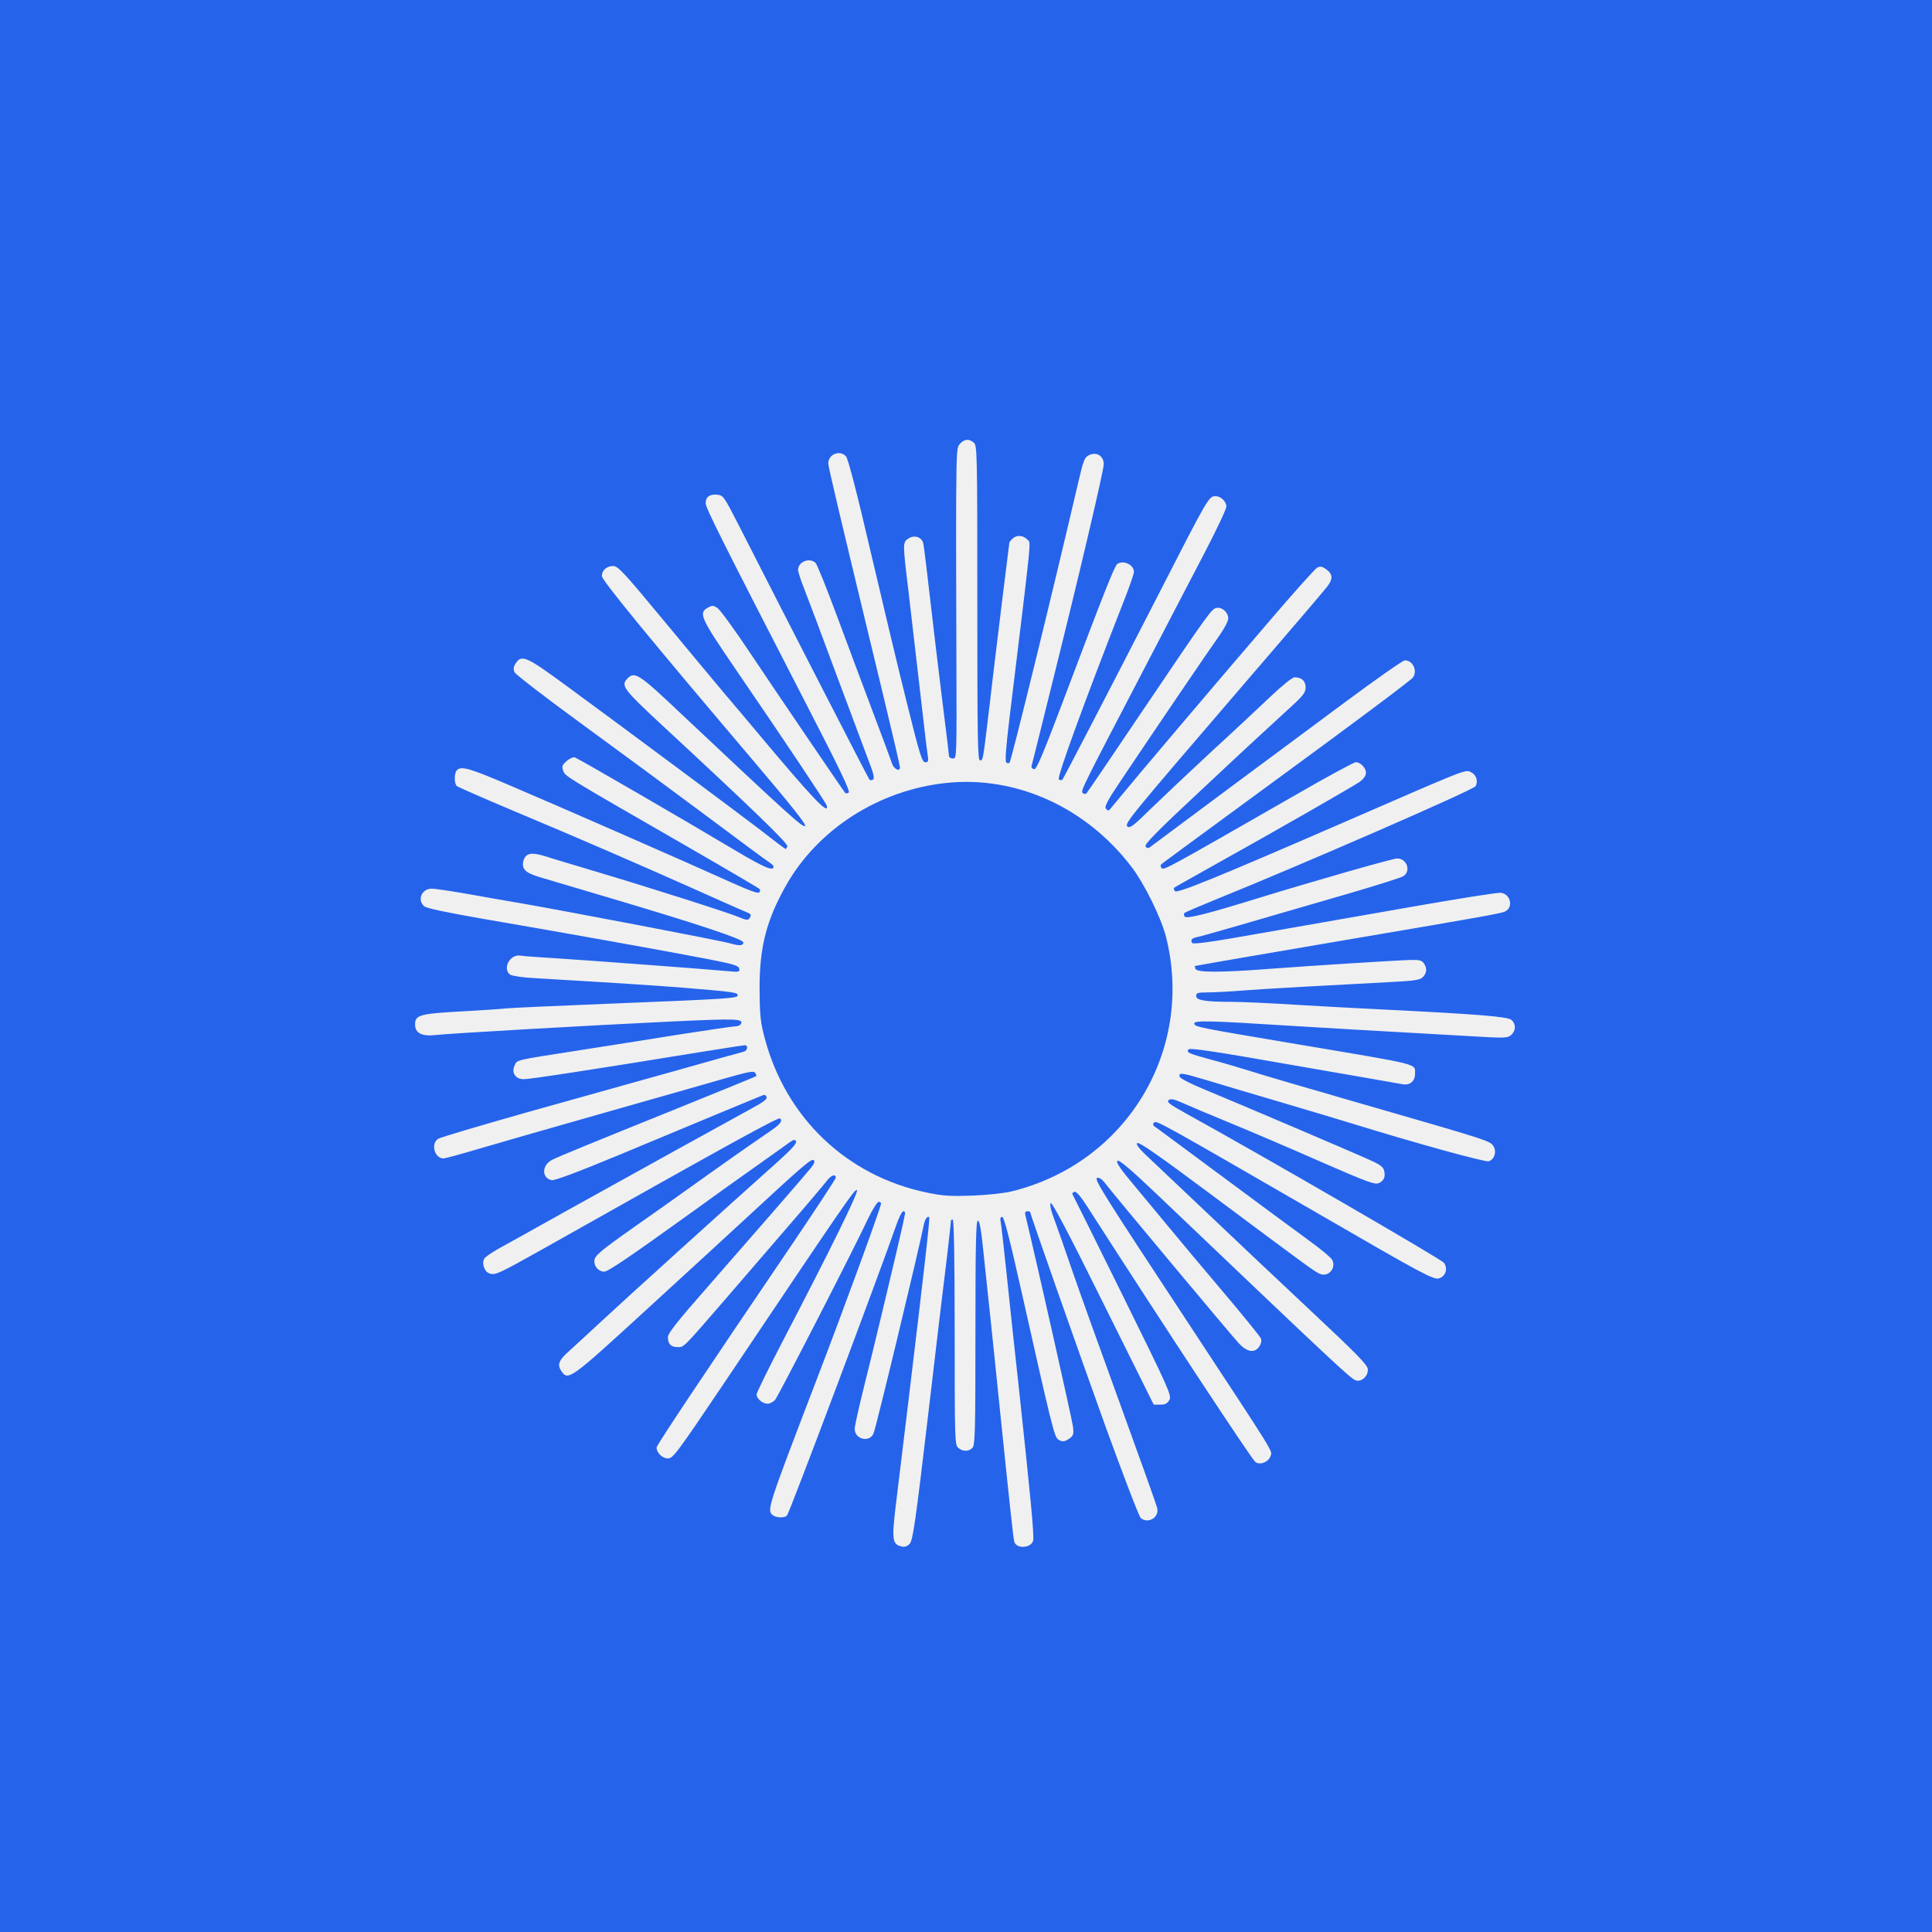
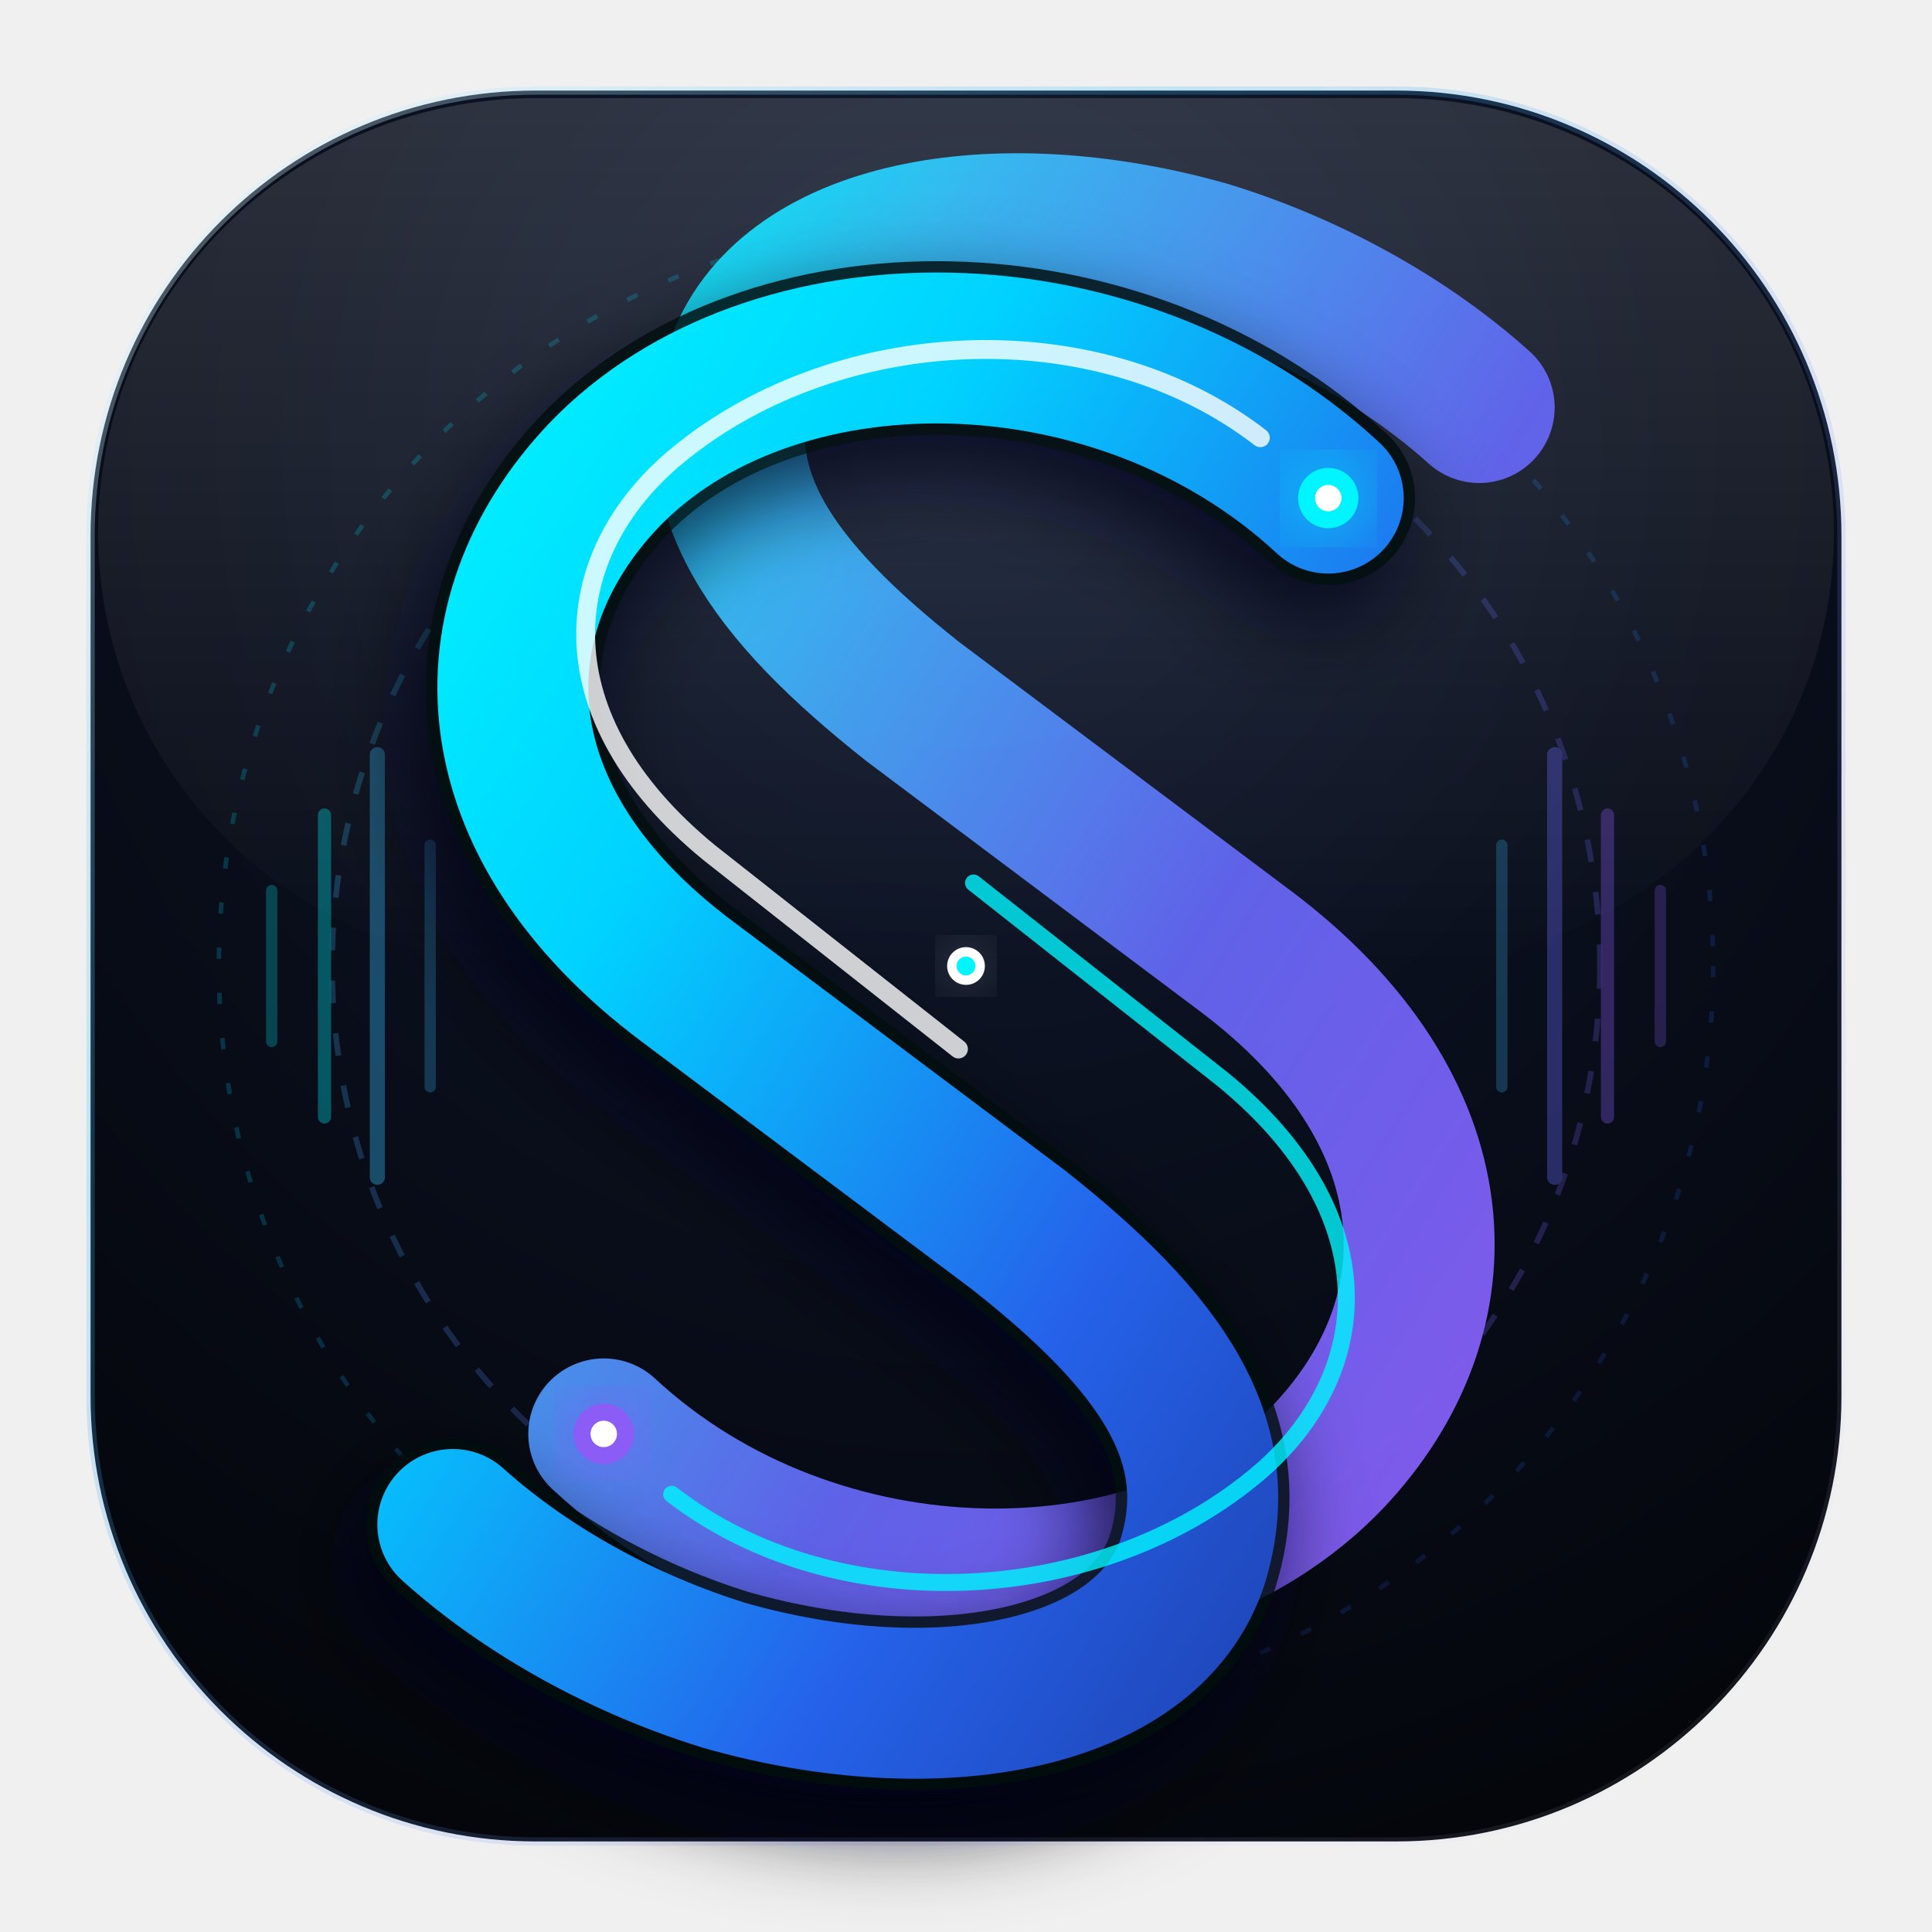
- <svg xmlns="http://www.w3.org/2000/svg" version="1.0" width="1024pt" height="1024pt" viewBox="0 0 1024 1024" preserveAspectRatio="xMidYMid meet">
-   <g transform="translate(0,1024) scale(0.1,-0.1)" fill="#2563EB" stroke="none">
-     <path d="M0 5120 l0 -5120 5120 0 5120 0 0 5120 0 5120 -5120 0 -5120 0 0 -5120z m5162 2773 c17 -15 18 -55 18 -850 0 -718 2 -833 14 -833 17 0 15 -7 52 300 13 118 43 358 64 534 22 175 40 320 40 321 0 2 7 11 16 19 21 22 57 20 79 -4 20 -22 28 61 -95 -950 -19 -159 -24 -227 -16 -232 6 -4 14 -4 17 0 9 10 226 893 362 1477 30 129 35 141 60 153 39 19 77 -5 77 -48 0 -36 -135 -608 -276 -1173 -57 -230 -105 -423 -107 -429 -1 -7 5 -13 14 -15 12 -3 45 74 149 349 223 592 278 730 292 739 34 22 88 -5 88 -42 0 -11 -25 -83 -56 -161 -209 -534 -354 -932 -342 -939 7 -5 16 -5 19 -1 7 8 239 455 507 977 268 524 269 525 305 525 28 0 57 -28 57 -55 0 -13 -52 -123 -116 -246 -64 -123 -199 -381 -299 -574 -356 -683 -358 -686 -346 -698 7 -7 14 -7 20 -1 5 5 130 189 278 409 376 557 385 569 412 573 29 5 61 -24 61 -56 0 -13 -20 -52 -44 -86 -49 -68 -380 -556 -523 -770 -74 -110 -91 -142 -81 -153 6 -8 14 -10 18 -6 4 4 30 37 59 71 68 84 495 588 788 929 128 150 242 277 254 284 18 9 26 7 48 -8 36 -27 37 -52 4 -94 -15 -20 -216 -255 -446 -522 -604 -703 -629 -733 -611 -748 13 -10 33 5 122 93 59 57 202 192 317 299 116 106 259 240 318 296 63 60 117 103 128 103 38 0 59 -19 59 -53 0 -29 -12 -44 -97 -121 -54 -49 -248 -228 -430 -399 -263 -245 -330 -313 -321 -324 6 -8 15 -10 22 -4 19 15 708 527 1028 764 168 125 314 227 324 227 43 0 69 -57 42 -92 -13 -16 -323 -248 -728 -544 -507 -372 -596 -437 -605 -445 -5 -6 -5 -13 2 -20 12 -12 20 -8 700 382 171 99 319 179 329 179 25 0 54 -30 54 -56 0 -14 -12 -32 -32 -47 -32 -23 -447 -261 -808 -462 -96 -54 -177 -99 -178 -101 -2 -1 0 -9 5 -17 9 -15 216 69 913 372 637 277 625 273 655 259 29 -13 41 -47 26 -75 -9 -19 -947 -427 -1376 -600 -88 -36 -163 -68 -167 -72 -4 -3 -4 -12 1 -19 8 -14 120 14 391 98 282 87 712 210 735 210 52 0 75 -67 33 -94 -13 -8 -140 -48 -283 -90 -594 -173 -772 -224 -802 -231 -37 -7 -45 -16 -34 -33 5 -8 103 5 371 53 201 35 561 98 800 140 239 42 448 75 464 73 51 -5 69 -75 25 -98 -19 -11 -98 -25 -834 -150 -359 -61 -778 -133 -812 -140 -1 0 0 -7 3 -15 8 -20 133 -20 394 0 226 17 669 45 748 47 43 1 58 -2 68 -17 19 -26 17 -52 -5 -74 -15 -15 -41 -19 -152 -25 -344 -18 -686 -37 -803 -46 -72 -6 -156 -10 -188 -10 -50 0 -58 -3 -58 -19 0 -23 50 -31 189 -31 53 0 201 -7 331 -15 129 -8 336 -19 460 -25 519 -26 671 -38 691 -56 25 -22 24 -56 -1 -79 -20 -18 -31 -18 -233 -6 -571 32 -740 42 -952 55 -407 26 -495 28 -495 12 0 -19 14 -21 548 -111 659 -111 622 -101 622 -156 0 -39 -26 -62 -64 -56 -17 3 -278 49 -580 101 -425 75 -551 93 -557 84 -11 -17 -1 -21 115 -53 54 -14 149 -42 210 -61 61 -20 329 -98 596 -175 673 -194 677 -196 695 -223 19 -29 6 -71 -24 -81 -19 -6 -395 98 -741 205 -69 21 -242 73 -385 115 -143 42 -311 92 -373 111 -128 38 -145 41 -140 18 2 -9 55 -37 138 -71 165 -68 780 -330 872 -372 52 -23 69 -36 74 -55 8 -34 0 -54 -29 -67 -20 -9 -63 7 -308 114 -156 69 -372 161 -479 205 -107 44 -221 92 -254 107 -46 20 -61 23 -72 14 -12 -10 6 -23 98 -74 380 -209 1346 -768 1361 -788 23 -30 9 -74 -28 -83 -28 -7 -92 27 -625 336 -853 493 -871 503 -883 490 -9 -9 -7 -16 13 -28 13 -10 176 -129 361 -267 185 -137 386 -286 447 -330 61 -44 116 -90 122 -101 25 -45 -20 -96 -66 -75 -28 12 -68 42 -567 414 -287 214 -391 287 -400 278 -8 -8 15 -35 89 -103 54 -51 189 -179 299 -283 110 -105 343 -325 518 -489 268 -251 317 -302 317 -325 0 -36 -32 -65 -62 -58 -27 7 -97 73 -1054 985 -149 142 -205 188 -212 179 -7 -9 18 -45 92 -133 55 -66 141 -170 191 -230 49 -60 175 -210 280 -334 105 -124 194 -234 198 -244 5 -11 1 -28 -8 -42 -24 -37 -64 -31 -107 14 -32 33 -662 787 -715 856 -14 17 -28 26 -38 23 -17 -7 31 -83 488 -777 465 -707 441 -668 431 -698 -11 -32 -58 -50 -81 -30 -21 17 -464 689 -895 1360 -33 51 -55 75 -64 71 -8 -3 -12 -8 -10 -12 2 -3 122 -244 266 -536 247 -501 261 -531 248 -555 -11 -19 -22 -25 -48 -25 l-35 0 -268 539 c-181 366 -271 536 -278 529 -6 -6 0 -37 22 -94 17 -46 59 -167 94 -269 35 -102 149 -419 253 -705 104 -286 192 -532 195 -547 13 -49 -45 -86 -86 -55 -9 6 -92 224 -186 482 -150 417 -401 1131 -401 1141 0 2 -7 4 -15 4 -11 0 -14 -7 -10 -22 61 -253 248 -1085 252 -1119 5 -40 2 -48 -18 -63 -28 -19 -40 -20 -62 -4 -19 14 -37 88 -188 761 -67 299 -97 417 -107 417 -10 0 -12 -8 -8 -27 3 -16 17 -138 31 -273 14 -135 43 -407 65 -605 61 -565 82 -785 76 -810 -10 -41 -88 -46 -100 -7 -5 17 -20 154 -76 697 -16 160 -39 378 -50 485 -12 107 -28 268 -38 358 -12 116 -20 162 -29 162 -10 0 -13 -118 -13 -594 0 -527 -2 -596 -16 -610 -20 -21 -53 -20 -76 1 -17 15 -18 47 -18 609 0 384 -4 595 -10 599 -5 3 -10 0 -10 -7 0 -7 -9 -89 -20 -183 -12 -93 -57 -471 -100 -839 -69 -587 -82 -672 -99 -689 -14 -14 -26 -18 -45 -13 -47 12 -50 37 -27 227 12 96 41 341 66 544 80 666 115 969 110 973 -10 10 -23 -11 -30 -45 -19 -103 -251 -1068 -265 -1100 -21 -51 -100 -32 -100 24 0 13 20 104 44 201 53 208 201 831 211 882 4 19 9 43 11 53 3 10 0 17 -8 17 -7 0 -25 -35 -41 -83 -86 -247 -563 -1517 -576 -1530 -14 -14 -58 -12 -76 3 -31 26 -28 36 240 735 140 365 335 898 335 917 0 4 -6 8 -13 8 -7 0 -32 -39 -55 -87 -81 -173 -477 -943 -494 -963 -10 -11 -28 -20 -40 -20 -26 0 -58 27 -58 49 0 9 59 129 130 266 259 497 412 807 402 817 -10 10 -55 -56 -709 -1030 -246 -365 -266 -392 -293 -392 -29 0 -60 30 -60 58 0 12 248 384 725 1087 123 182 224 336 225 343 0 22 -26 13 -48 -17 -12 -16 -97 -117 -189 -223 -92 -107 -247 -287 -344 -399 -232 -268 -223 -259 -257 -259 -35 0 -52 16 -52 52 0 21 46 80 213 270 254 290 513 588 546 629 17 21 21 33 14 40 -11 11 -66 -37 -347 -297 -72 -67 -309 -284 -526 -483 -422 -387 -429 -392 -466 -336 -21 32 -12 56 40 102 23 21 103 94 177 163 120 112 666 606 935 846 72 65 99 96 93 105 -6 11 -13 9 -36 -7 -15 -11 -100 -72 -188 -134 -88 -62 -239 -170 -335 -240 -327 -235 -437 -310 -458 -310 -28 0 -52 26 -52 55 0 28 25 50 205 177 72 50 245 173 385 273 140 100 288 203 328 230 66 44 82 62 67 77 -9 8 -228 -112 -1254 -690 -239 -134 -258 -143 -288 -131 -26 9 -41 55 -26 78 5 9 39 32 74 52 35 19 206 114 379 211 354 197 831 460 962 532 64 34 86 51 81 62 -3 8 -11 13 -17 10 -6 -2 -105 -43 -221 -91 -115 -48 -361 -150 -545 -227 -225 -93 -342 -137 -357 -133 -54 13 -51 80 4 108 31 16 219 93 638 262 264 107 436 177 443 181 2 2 0 9 -5 17 -7 12 -32 8 -158 -28 -82 -24 -375 -107 -649 -185 -275 -78 -574 -164 -665 -191 -91 -27 -172 -49 -180 -49 -48 0 -69 78 -29 104 13 8 226 71 473 141 248 69 603 169 790 221 187 53 348 98 358 100 19 6 24 34 5 34 -7 0 -110 -16 -228 -35 -578 -94 -910 -145 -944 -145 -44 0 -67 34 -48 74 13 29 1 26 322 76 146 23 391 61 544 86 154 24 290 44 302 44 13 0 26 5 30 11 18 30 -18 31 -363 15 -423 -20 -1176 -63 -1256 -72 -72 -8 -107 11 -107 56 0 50 24 57 240 69 107 6 215 13 240 16 25 3 270 14 545 25 648 26 685 29 685 45 0 15 -23 18 -290 40 -152 12 -302 22 -792 51 -59 3 -115 12 -124 18 -43 32 -1 110 54 101 15 -3 106 -9 202 -15 183 -12 775 -56 894 -67 63 -6 68 -5 64 13 -3 16 -29 24 -168 51 -195 38 -775 142 -1190 213 -200 35 -300 56 -312 67 -38 34 -12 93 40 93 15 0 90 -11 167 -24 77 -14 221 -39 320 -56 246 -43 1052 -197 1095 -210 48 -14 70 -13 70 5 0 17 -240 97 -709 236 -168 50 -336 100 -374 111 -72 22 -93 42 -83 84 11 42 40 49 115 26 36 -12 158 -48 271 -82 295 -88 706 -219 759 -242 35 -15 46 -16 53 -6 12 20 10 23 -19 35 -16 6 -140 61 -278 123 -310 138 -597 263 -960 415 -154 65 -286 123 -293 128 -15 12 -16 69 0 85 23 23 66 11 283 -82 243 -103 964 -419 1175 -515 89 -40 137 -58 144 -51 6 6 6 13 1 19 -6 5 -172 103 -370 217 -672 387 -659 379 -670 409 -8 24 -6 30 19 52 17 14 35 22 44 18 20 -7 589 -337 840 -487 163 -97 212 -118 212 -91 0 5 -10 14 -22 22 -13 8 -162 118 -333 246 -170 127 -467 346 -659 486 -192 140 -353 264 -359 276 -7 17 -6 28 7 48 31 47 56 36 271 -122 322 -236 889 -658 1028 -764 70 -55 129 -99 131 -99 2 0 6 6 9 14 6 14 -181 195 -671 649 -199 185 -213 204 -176 241 38 39 60 25 284 -187 560 -527 645 -605 657 -595 8 7 -68 103 -270 341 -546 643 -807 961 -807 984 0 30 26 53 60 53 25 0 56 -33 258 -277 127 -153 274 -330 327 -393 54 -63 131 -155 173 -205 297 -355 387 -450 374 -395 -3 14 -236 362 -481 720 -188 275 -200 300 -150 329 24 13 29 13 52 -2 14 -9 94 -119 177 -244 151 -226 488 -721 499 -735 3 -4 12 -4 19 1 10 6 -45 121 -221 462 -454 882 -537 1047 -537 1072 0 33 22 49 61 45 32 -3 36 -9 110 -153 287 -564 692 -1351 697 -1357 4 -4 13 -4 19 0 9 6 4 31 -22 97 -19 50 -97 259 -174 465 -76 206 -153 410 -170 453 -17 43 -31 86 -31 97 0 43 62 67 93 36 8 -8 58 -133 112 -278 54 -145 139 -373 190 -508 51 -135 97 -258 102 -275 10 -31 43 -48 43 -22 0 8 -40 180 -89 383 -235 972 -291 1210 -291 1228 0 49 62 73 94 37 11 -12 58 -192 131 -507 63 -269 149 -630 192 -801 68 -274 80 -313 97 -313 16 0 18 5 13 38 -4 20 -22 179 -42 352 -20 173 -47 406 -60 517 -31 256 -31 258 0 279 32 21 72 7 79 -28 3 -13 19 -144 36 -293 17 -148 46 -393 65 -544 19 -151 35 -281 35 -288 0 -7 9 -13 21 -13 20 0 20 0 18 558 -1 306 -2 677 -1 825 2 252 3 268 22 287 24 24 47 25 72 3z" />
-     <path d="M5013 6090 c-354 -38 -675 -243 -844 -538 -107 -188 -145 -334 -143 -562 1 -132 5 -170 27 -252 112 -423 435 -731 860 -819 86 -18 124 -20 242 -16 77 3 169 13 205 22 609 148 972 747 820 1350 -26 101 -114 280 -181 368 -241 318 -614 487 -986 447z" />
+ <svg xmlns="http://www.w3.org/2000/svg" width="512" height="512" viewBox="0 0 512 512" fill="none">
+   <defs>
+     <radialGradient id="stageBg" cx="50%" cy="20%" r="90%">
+       <stop offset="0%" stop-color="#141E34" />
+       <stop offset="45%" stop-color="#0A0F1D" />
+       <stop offset="100%" stop-color="#030509" />
+     </radialGradient>
+     <linearGradient id="sonicCyanBlue" x1="0%" y1="0%" x2="100%" y2="100%">
+       <stop offset="0%" stop-color="#00F5FF" />
+       <stop offset="30%" stop-color="#00D2FF" />
+       <stop offset="70%" stop-color="#2563EB" />
+       <stop offset="100%" stop-color="#1E40AF" />
+     </linearGradient>
+     <linearGradient id="sonicVioletSky" x1="100%" y1="100%" x2="0%" y2="0%">
+       <stop offset="0%" stop-color="#8B5CF6" />
+       <stop offset="40%" stop-color="#6366F1" />
+       <stop offset="80%" stop-color="#38BDF8" />
+       <stop offset="100%" stop-color="#00F5FF" />
+     </linearGradient>
+     <linearGradient id="rimLight" x1="0%" y1="0%" x2="100%" y2="100%">
+       <stop offset="0%" stop-color="#FFFFFF" stop-opacity="0.35" />
+       <stop offset="30%" stop-color="#38BDF8" stop-opacity="0.25" />
+       <stop offset="70%" stop-color="#818CF8" stop-opacity="0.15" />
+       <stop offset="100%" stop-color="#FFFFFF" stop-opacity="0.05" />
+     </linearGradient>
+     <linearGradient id="glassGloss" x1="0%" y1="0%" x2="0%" y2="100%">
+       <stop offset="0%" stop-color="#FFFFFF" stop-opacity="0.14" />
+       <stop offset="100%" stop-color="#FFFFFF" stop-opacity="0" />
+     </linearGradient>
+     <filter id="ribbonOcclusion" x="-20%" y="-20%" width="140%" height="140%">
+       <feDropShadow dx="-4" dy="10" stdDeviation="12" flood-color="#020617" flood-opacity="0.9" />
+     </filter>
+     <filter id="neonGlow" x="-30%" y="-30%" width="160%" height="160%">
+       <feGaussianBlur stdDeviation="10" result="blur" />
+       <feMerge>
+         <feMergeNode in="blur" opacity="0.6" />
+         <feMergeNode in="SourceGraphic" />
+       </feMerge>
+     </filter>
+   </defs>
+   <rect x="24" y="24" width="464" height="464" rx="118" fill="url(#stageBg)" stroke="url(#rimLight)" stroke-width="2.2" />
+   <rect x="26" y="26" width="460" height="230" rx="116" fill="url(#glassGloss)" />
+   <g opacity="0.4">
+     <circle cx="256" cy="256" r="198" stroke="url(#sonicCyanBlue)" stroke-width="1.2" stroke-dasharray="3 9" opacity="0.5" />
+     <circle cx="256" cy="256" r="168" stroke="url(#sonicVioletSky)" stroke-width="1.5" stroke-dasharray="6 8" opacity="0.6" />
+     <line x1="72" y1="236" x2="72" y2="276" stroke="#00F5FF" stroke-width="3" stroke-linecap="round" opacity="0.6" />
+     <line x1="86" y1="216" x2="86" y2="296" stroke="#00F5FF" stroke-width="3.5" stroke-linecap="round" opacity="0.8" />
+     <line x1="100" y1="200" x2="100" y2="312" stroke="#38BDF8" stroke-width="4" stroke-linecap="round" opacity="0.9" />
+     <line x1="114" y1="224" x2="114" y2="288" stroke="#38BDF8" stroke-width="3" stroke-linecap="round" opacity="0.6" />
+     <line x1="440" y1="236" x2="440" y2="276" stroke="#8B5CF6" stroke-width="3" stroke-linecap="round" opacity="0.6" />
+     <line x1="426" y1="216" x2="426" y2="296" stroke="#8B5CF6" stroke-width="3.5" stroke-linecap="round" opacity="0.8" />
+     <line x1="412" y1="200" x2="412" y2="312" stroke="#6366F1" stroke-width="4" stroke-linecap="round" opacity="0.9" />
+     <line x1="398" y1="224" x2="398" y2="288" stroke="#38BDF8" stroke-width="3" stroke-linecap="round" opacity="0.6" />
+   </g>
+   <g>
+     <path d="M 160 380               C 216 432 308 432 352 386               C 388 348 386 294 330 252               L 242 186               C 204 156 186 130 196 98               C 208 62 264 52 320 68               C 346 76 372 90 392 108" stroke="url(#sonicVioletSky)" stroke-width="40" stroke-linecap="round" stroke-linejoin="round" fill="none" opacity="0.95" />
+     <path d="M 352 132               C 296 80 204 80 160 126               C 124 164 126 218 182 260               L 270 326               C 308 356 326 382 316 414               C 304 450 248 460 192 444               C 166 436 140 422 120 404" stroke="#050811" stroke-width="46" stroke-linecap="round" stroke-linejoin="round" fill="none" opacity="0.85" filter="url(#ribbonOcclusion)" />
+     <path d="M 352 132               C 296 80 204 80 160 126               C 124 164 126 218 182 260               L 270 326               C 308 356 326 382 316 414               C 304 450 248 460 192 444               C 166 436 140 422 120 404" stroke="url(#sonicCyanBlue)" stroke-width="40" stroke-linecap="round" stroke-linejoin="round" fill="none" />
+     <path d="M 334 116 C 290 82 220 86 178 122 C 148 148 144 190 188 226 L 254 278" stroke="#FFFFFF" stroke-width="5" stroke-linecap="round" opacity="0.8" />
+     <path d="M 178 396 C 222 430 292 426 334 390 C 364 364 368 322 324 286 L 258 234" stroke="#00F5FF" stroke-width="4.5" stroke-linecap="round" opacity="0.8" />
+     <circle cx="352" cy="132" r="8" fill="#00F5FF" filter="url(#neonGlow)" />
+     <circle cx="352" cy="132" r="3.5" fill="#FFFFFF" />
+     <circle cx="160" cy="380" r="8" fill="#8B5CF6" filter="url(#neonGlow)" />
+     <circle cx="160" cy="380" r="3.5" fill="#FFFFFF" />
+     <circle cx="256" cy="256" r="5" fill="#FFFFFF" filter="url(#neonGlow)" />
+     <circle cx="256" cy="256" r="2.5" fill="#00F5FF" />
  </g>
</svg>
